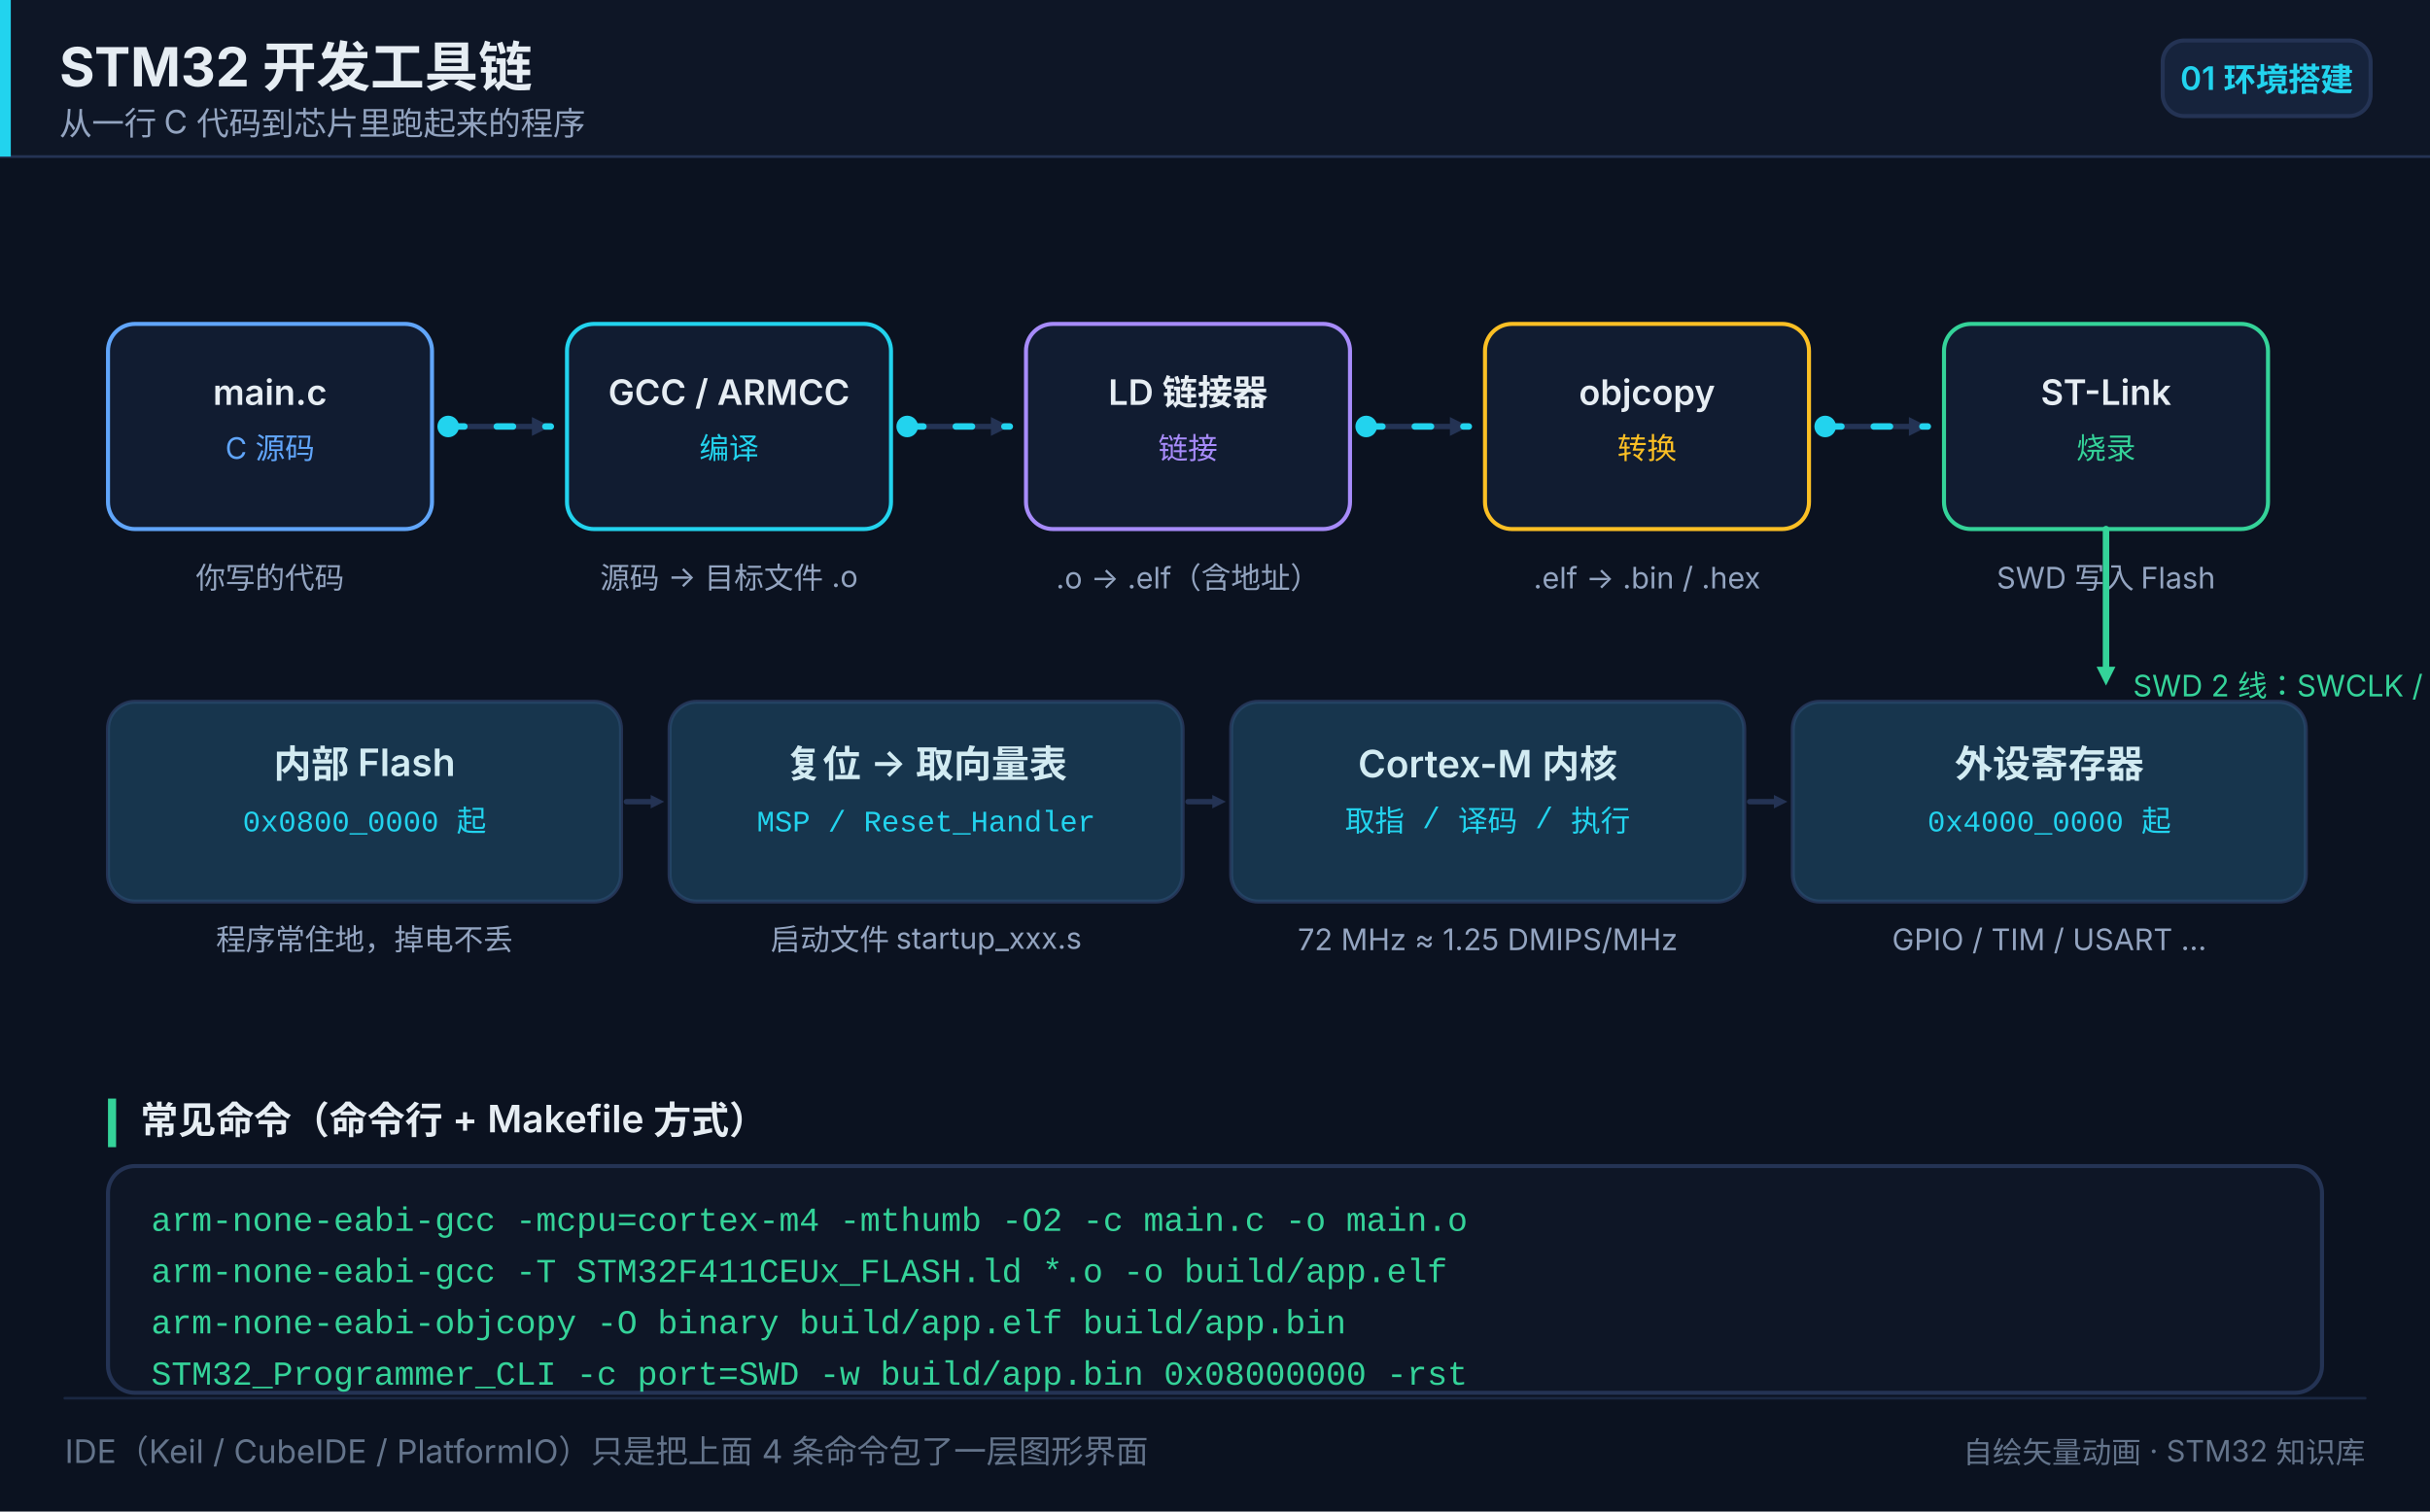
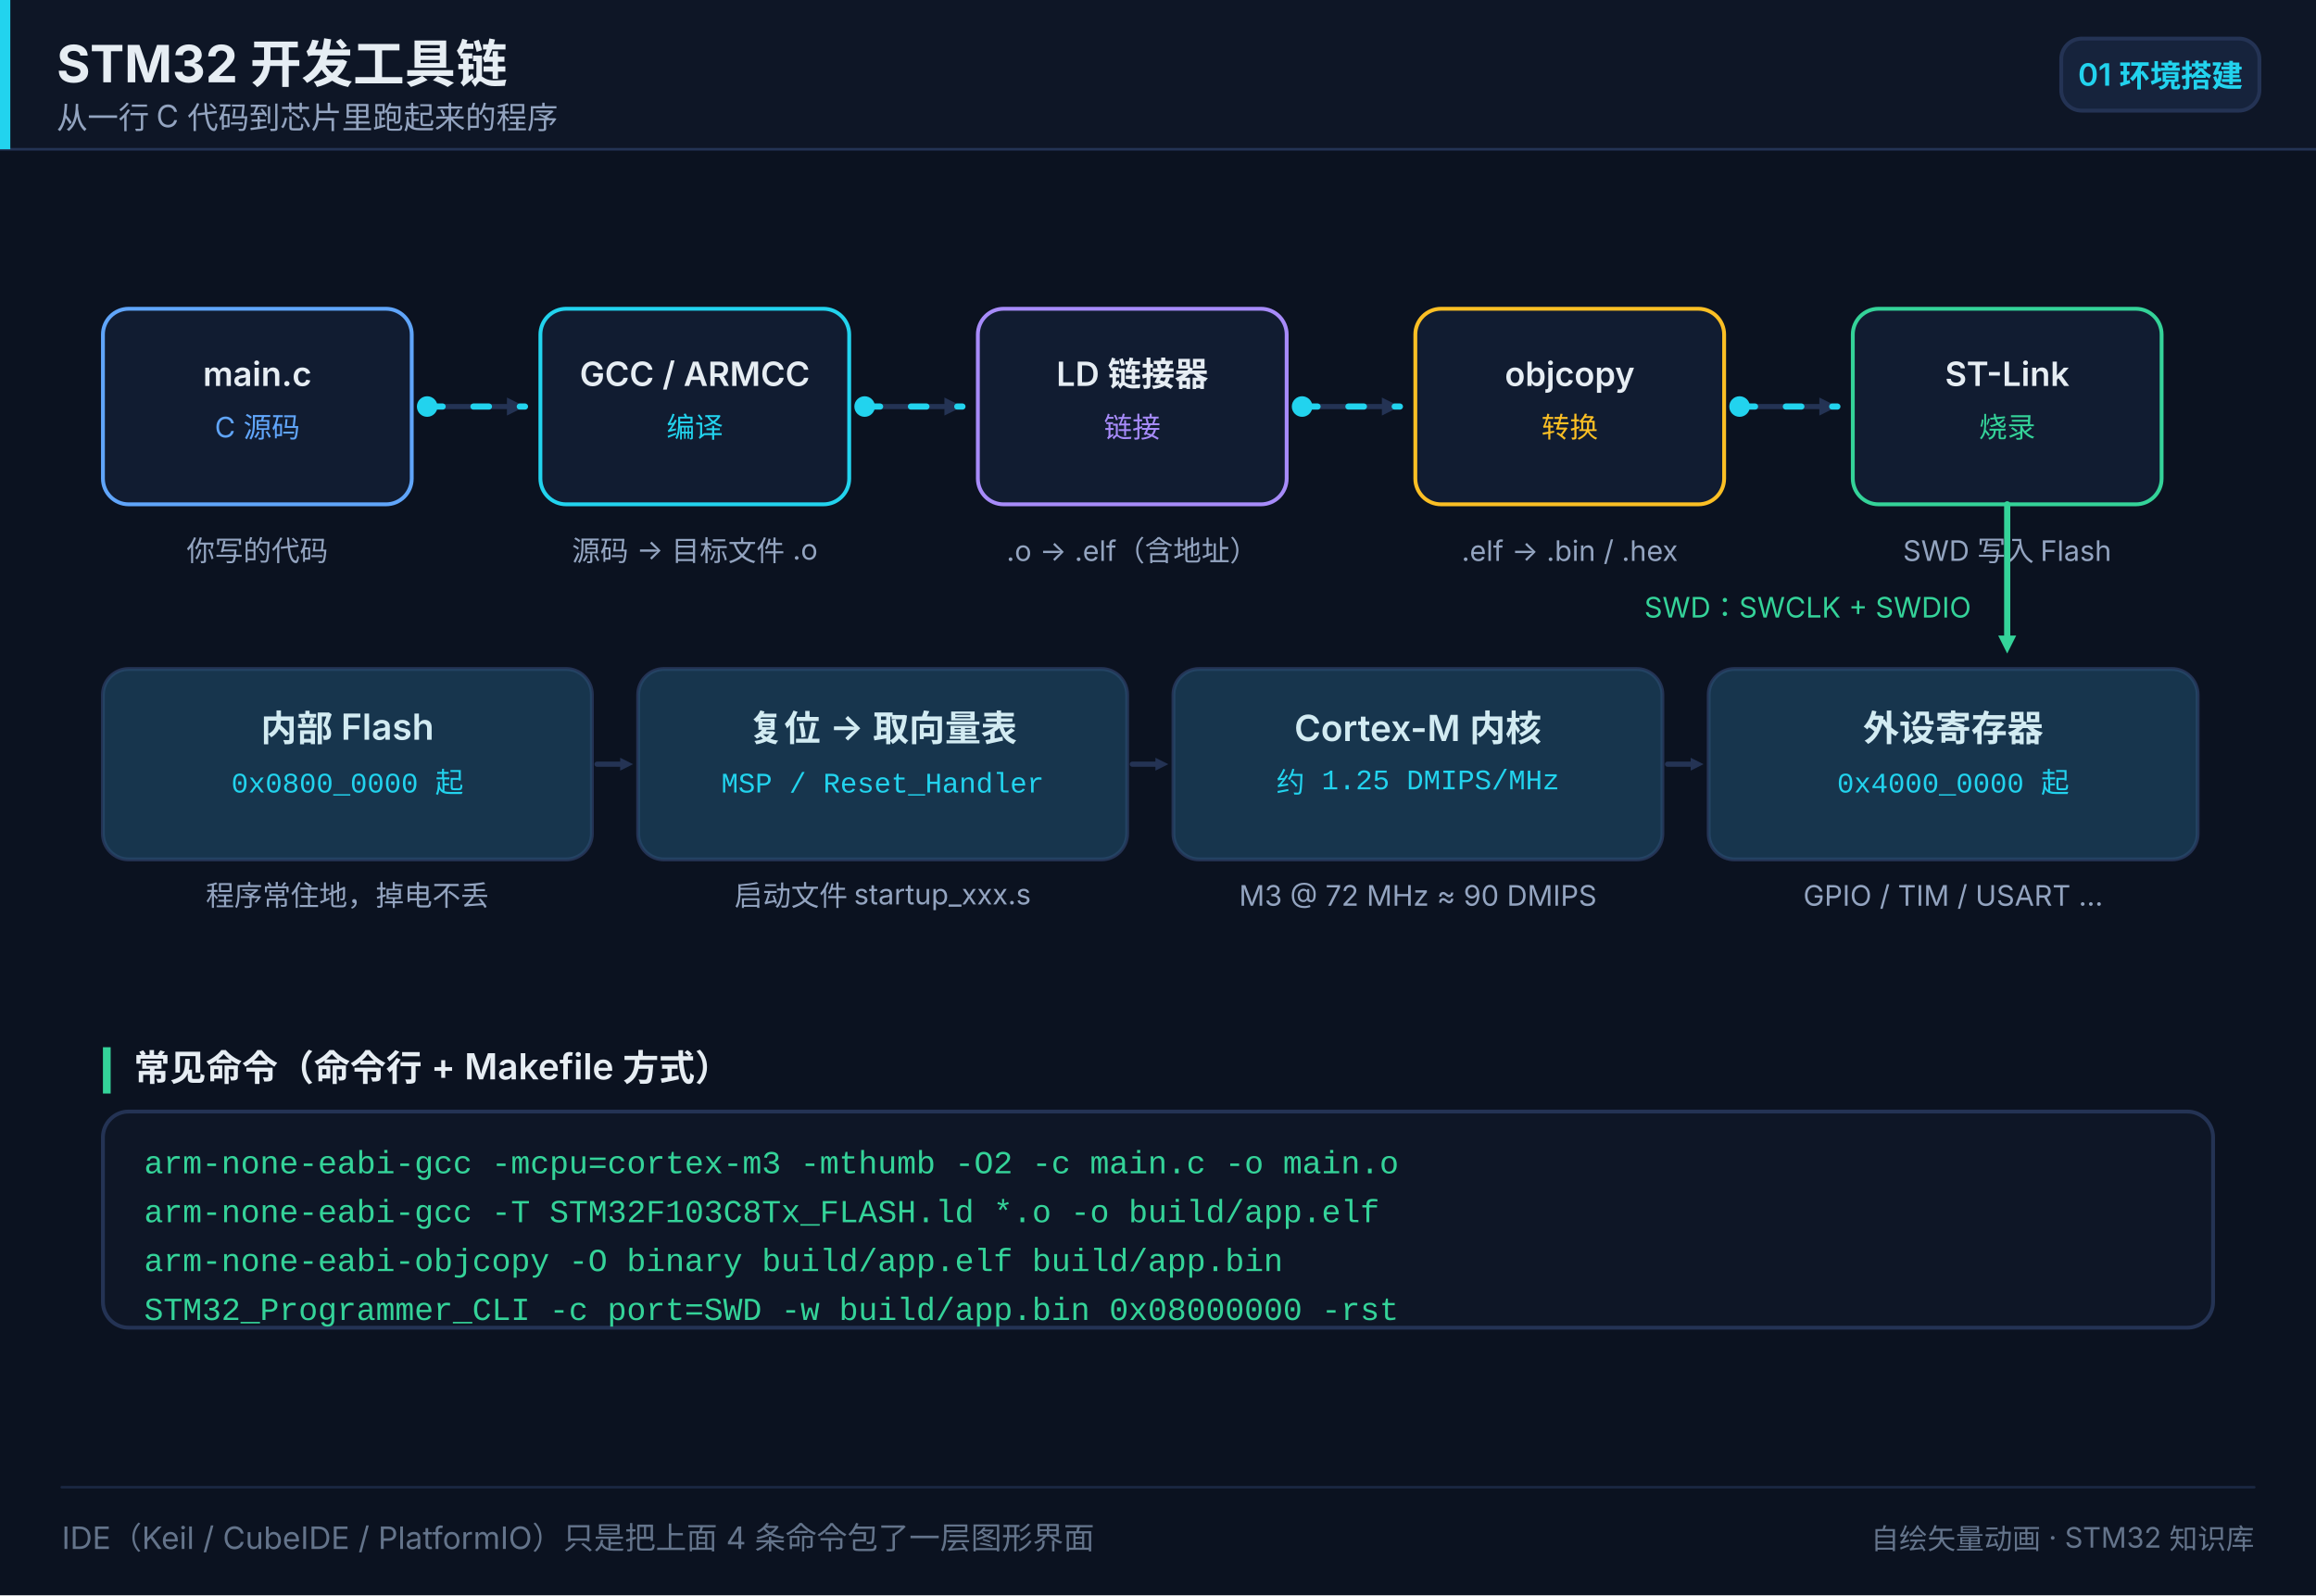
- <svg xmlns="http://www.w3.org/2000/svg" width="900" height="560" viewBox="0 0 900 560" role="img" aria-label="STM32 开发工具链">
+ <svg xmlns="http://www.w3.org/2000/svg" width="900" height="620" viewBox="0 0 900 620" role="img" aria-label="STM32 开发工具链">
  <style>

.f0{stroke-dasharray:6 12;animation:f0-flow 1.4s linear infinite;}@keyframes f0-flow{from{stroke-dashoffset:0}to{stroke-dashoffset:-18px}}
@keyframes p0-tx{0%{transform:translateX(0px)}100%{transform:translateX(38px)}}
.p0{animation:p0-tx 1.4s linear infinite 0.00s;}

.f1{stroke-dasharray:6 12;animation:f1-flow 1.4s linear infinite;}@keyframes f1-flow{from{stroke-dashoffset:0}to{stroke-dashoffset:-18px}}
@keyframes p1-tx{0%{transform:translateX(0px)}100%{transform:translateX(38px)}}
.p1{animation:p1-tx 1.4s linear infinite 0.28s;}

.f2{stroke-dasharray:6 12;animation:f2-flow 1.4s linear infinite;}@keyframes f2-flow{from{stroke-dashoffset:0}to{stroke-dashoffset:-18px}}
@keyframes p2-tx{0%{transform:translateX(0px)}100%{transform:translateX(38px)}}
.p2{animation:p2-tx 1.4s linear infinite 0.56s;}

.f3{stroke-dasharray:6 12;animation:f3-flow 1.4s linear infinite;}@keyframes f3-flow{from{stroke-dashoffset:0}to{stroke-dashoffset:-18px}}
@keyframes p3-tx{0%{transform:translateX(0px)}100%{transform:translateX(38px)}}
.p3{animation:p3-tx 1.4s linear infinite 0.84s;}
- @keyframes t0-flash{0%,0.00%{opacity:1}3.50%,100%{opacity:.18}}
+ @keyframes t0-flash{0%,0.00%{opacity:0.08}0.30%,5.50%{opacity:0.42}5.80%,100%{opacity:0.08}}
.t0{animation:t0-flash 4.0s linear infinite;}
- @keyframes t1-flash{0%,25.00%{opacity:1}28.50%,100%{opacity:.18}}
+ @keyframes t1-flash{0%,25.00%{opacity:0.08}25.30%,30.50%{opacity:0.42}30.80%,100%{opacity:0.08}}
.t1{animation:t1-flash 4.0s linear infinite;}
- @keyframes t2-flash{0%,50.00%{opacity:1}53.50%,100%{opacity:.18}}
+ @keyframes t2-flash{0%,50.00%{opacity:0.08}50.30%,55.50%{opacity:0.42}55.80%,100%{opacity:0.08}}
.t2{animation:t2-flash 4.0s linear infinite;}
- @keyframes t3-flash{0%,75.00%{opacity:1}78.50%,100%{opacity:.18}}
+ @keyframes t3-flash{0%,75.00%{opacity:0.08}75.30%,80.50%{opacity:0.42}80.80%,100%{opacity:0.08}}
.t3{animation:t3-flash 4.0s linear infinite;}
</style>
-   <rect x="0" y="0" width="900" height="560" fill="#0b1220" />
+   <rect x="0" y="0" width="900" height="620" fill="#0b1220" />
  <rect x="0" y="0" width="900" height="58" fill="#0e1626" opacity="1" />
  <line x1="0" y1="58" x2="900" y2="58" stroke="#243354" stroke-width="1" stroke-linecap="round" opacity="1" />
  <rect x="0" y="0" width="4" height="58" fill="#22d3ee" opacity="1" />
  <text x="22" y="32" font-size="20" fill="#e6edf3" text-anchor="start" opacity="1" font-family="'PingFang SC','Hiragino Sans GB','Microsoft YaHei',system-ui,-apple-system,'Segoe UI',sans-serif" font-weight="700">STM32 开发工具链</text>
  <text x="22" y="50" font-size="12" fill="#93a4c0" text-anchor="start" opacity="1" font-family="'PingFang SC','Hiragino Sans GB','Microsoft YaHei',system-ui,-apple-system,'Segoe UI',sans-serif">从一行 C 代码到芯片里跑起来的程序</text>
  <rect x="801" y="15" width="77" height="28" fill="#16233c" opacity="1" rx="8" stroke="#243354" stroke-width="1.5" />
  <text x="839.5" y="33.32" font-size="12" fill="#22d3ee" text-anchor="middle" opacity="1" font-family="'PingFang SC','Hiragino Sans GB','Microsoft YaHei',system-ui,-apple-system,'Segoe UI',sans-serif" font-weight="600">01 环境搭建</text>
  <rect x="40" y="120" width="120" height="76" fill="#111c31" opacity="1" rx="10" stroke="#60a5fa" stroke-width="1.5" />
  <text x="100" y="150" font-size="13" fill="#e6edf3" text-anchor="middle" opacity="1" font-family="'PingFang SC','Hiragino Sans GB','Microsoft YaHei',system-ui,-apple-system,'Segoe UI',sans-serif" font-weight="600">main.c</text>
  <text x="100" y="170" font-size="11" fill="#60a5fa" text-anchor="middle" opacity="1" font-family="'PingFang SC','Hiragino Sans GB','Microsoft YaHei',system-ui,-apple-system,'Segoe UI',sans-serif">C 源码</text>
  <text x="100" y="218" font-size="11" fill="#93a4c0" text-anchor="middle" opacity="1" font-family="'PingFang SC','Hiragino Sans GB','Microsoft YaHei',system-ui,-apple-system,'Segoe UI',sans-serif">你写的代码</text>
  <line x1="166" y1="158" x2="197" y2="158" stroke="#243354" stroke-width="2" stroke-linecap="round" opacity="1" />
  <polygon points="204.00,158.00 197.00,161.50 197.00,154.50" fill="#243354" opacity="1" />
  <line x1="166" y1="158" x2="204" y2="158" stroke="#22d3ee" stroke-width="2.4" stroke-linecap="round" opacity="1" class="f0" />
  <circle cx="166" cy="158" r="4" fill="#22d3ee" opacity="1" class="p0" />
  <rect x="210" y="120" width="120" height="76" fill="#111c31" opacity="1" rx="10" stroke="#22d3ee" stroke-width="1.5" />
  <text x="270" y="150" font-size="13" fill="#e6edf3" text-anchor="middle" opacity="1" font-family="'PingFang SC','Hiragino Sans GB','Microsoft YaHei',system-ui,-apple-system,'Segoe UI',sans-serif" font-weight="600">GCC / ARMCC</text>
  <text x="270" y="170" font-size="11" fill="#22d3ee" text-anchor="middle" opacity="1" font-family="'PingFang SC','Hiragino Sans GB','Microsoft YaHei',system-ui,-apple-system,'Segoe UI',sans-serif">编译</text>
  <text x="270" y="218" font-size="11" fill="#93a4c0" text-anchor="middle" opacity="1" font-family="'PingFang SC','Hiragino Sans GB','Microsoft YaHei',system-ui,-apple-system,'Segoe UI',sans-serif">源码 → 目标文件 .o</text>
  <line x1="336" y1="158" x2="367" y2="158" stroke="#243354" stroke-width="2" stroke-linecap="round" opacity="1" />
  <polygon points="374.00,158.00 367.00,161.50 367.00,154.50" fill="#243354" opacity="1" />
  <line x1="336" y1="158" x2="374" y2="158" stroke="#22d3ee" stroke-width="2.4" stroke-linecap="round" opacity="1" class="f1" />
  <circle cx="336" cy="158" r="4" fill="#22d3ee" opacity="1" class="p1" />
  <rect x="380" y="120" width="120" height="76" fill="#111c31" opacity="1" rx="10" stroke="#a78bfa" stroke-width="1.5" />
  <text x="440" y="150" font-size="13" fill="#e6edf3" text-anchor="middle" opacity="1" font-family="'PingFang SC','Hiragino Sans GB','Microsoft YaHei',system-ui,-apple-system,'Segoe UI',sans-serif" font-weight="600">LD 链接器</text>
  <text x="440" y="170" font-size="11" fill="#a78bfa" text-anchor="middle" opacity="1" font-family="'PingFang SC','Hiragino Sans GB','Microsoft YaHei',system-ui,-apple-system,'Segoe UI',sans-serif">链接</text>
  <text x="440" y="218" font-size="11" fill="#93a4c0" text-anchor="middle" opacity="1" font-family="'PingFang SC','Hiragino Sans GB','Microsoft YaHei',system-ui,-apple-system,'Segoe UI',sans-serif">.o → .elf（含地址）</text>
  <line x1="506" y1="158" x2="537" y2="158" stroke="#243354" stroke-width="2" stroke-linecap="round" opacity="1" />
  <polygon points="544.00,158.00 537.00,161.50 537.00,154.50" fill="#243354" opacity="1" />
  <line x1="506" y1="158" x2="544" y2="158" stroke="#22d3ee" stroke-width="2.4" stroke-linecap="round" opacity="1" class="f2" />
  <circle cx="506" cy="158" r="4" fill="#22d3ee" opacity="1" class="p2" />
  <rect x="550" y="120" width="120" height="76" fill="#111c31" opacity="1" rx="10" stroke="#fbbf24" stroke-width="1.5" />
  <text x="610" y="150" font-size="13" fill="#e6edf3" text-anchor="middle" opacity="1" font-family="'PingFang SC','Hiragino Sans GB','Microsoft YaHei',system-ui,-apple-system,'Segoe UI',sans-serif" font-weight="600">objcopy</text>
  <text x="610" y="170" font-size="11" fill="#fbbf24" text-anchor="middle" opacity="1" font-family="'PingFang SC','Hiragino Sans GB','Microsoft YaHei',system-ui,-apple-system,'Segoe UI',sans-serif">转换</text>
  <text x="610" y="218" font-size="11" fill="#93a4c0" text-anchor="middle" opacity="1" font-family="'PingFang SC','Hiragino Sans GB','Microsoft YaHei',system-ui,-apple-system,'Segoe UI',sans-serif">.elf → .bin / .hex</text>
  <line x1="676" y1="158" x2="707" y2="158" stroke="#243354" stroke-width="2" stroke-linecap="round" opacity="1" />
  <polygon points="714.00,158.00 707.00,161.50 707.00,154.50" fill="#243354" opacity="1" />
  <line x1="676" y1="158" x2="714" y2="158" stroke="#22d3ee" stroke-width="2.4" stroke-linecap="round" opacity="1" class="f3" />
  <circle cx="676" cy="158" r="4" fill="#22d3ee" opacity="1" class="p3" />
  <rect x="720" y="120" width="120" height="76" fill="#111c31" opacity="1" rx="10" stroke="#34d399" stroke-width="1.5" />
  <text x="780" y="150" font-size="13" fill="#e6edf3" text-anchor="middle" opacity="1" font-family="'PingFang SC','Hiragino Sans GB','Microsoft YaHei',system-ui,-apple-system,'Segoe UI',sans-serif" font-weight="600">ST-Link</text>
  <text x="780" y="170" font-size="11" fill="#34d399" text-anchor="middle" opacity="1" font-family="'PingFang SC','Hiragino Sans GB','Microsoft YaHei',system-ui,-apple-system,'Segoe UI',sans-serif">烧录</text>
  <text x="780" y="218" font-size="11" fill="#93a4c0" text-anchor="middle" opacity="1" font-family="'PingFang SC','Hiragino Sans GB','Microsoft YaHei',system-ui,-apple-system,'Segoe UI',sans-serif">SWD 写入 Flash</text>
  <line x1="780" y1="196" x2="780" y2="247" stroke="#34d399" stroke-width="2.4" stroke-linecap="round" opacity="1" />
  <polygon points="780.00,254.00 776.50,247.00 783.50,247.00" fill="#34d399" opacity="1" />
-   <text x="790" y="258" font-size="11" fill="#34d399" text-anchor="start" opacity="1" font-family="'PingFang SC','Hiragino Sans GB','Microsoft YaHei',system-ui,-apple-system,'Segoe UI',sans-serif">SWD 2 线：SWCLK / SWDIO</text>
+   <text x="766" y="240" font-size="11" fill="#34d399" text-anchor="end" opacity="1" font-family="'PingFang SC','Hiragino Sans GB','Microsoft YaHei',system-ui,-apple-system,'Segoe UI',sans-serif">SWD：SWCLK + SWDIO</text>
  <rect x="40" y="260" width="190" height="74" fill="#16233c" opacity="1" rx="10" stroke="#243354" stroke-width="1.5" />
  <text x="135" y="288" font-size="14" fill="#e6edf3" text-anchor="middle" opacity="1" font-family="'PingFang SC','Hiragino Sans GB','Microsoft YaHei',system-ui,-apple-system,'Segoe UI',sans-serif" font-weight="600">内部 Flash</text>
  <text x="135" y="308" font-size="11" fill="#22d3ee" text-anchor="middle" opacity="1" font-family="ui-monospace,SFMono-Regular,'JetBrains Mono',Consolas,'Courier New',monospace">0x0800_0000 起</text>
  <text x="135" y="352" font-size="11" fill="#93a4c0" text-anchor="middle" opacity="1" font-family="'PingFang SC','Hiragino Sans GB','Microsoft YaHei',system-ui,-apple-system,'Segoe UI',sans-serif">程序常住地，掉电不丢</text>
  <line x1="232" y1="297" x2="241" y2="297" stroke="#243354" stroke-width="2" stroke-linecap="round" opacity="1" />
  <polygon points="246.00,297.00 241.00,299.50 241.00,294.50" fill="#243354" opacity="1" />
  <rect x="248" y="260" width="190" height="74" fill="#16233c" opacity="1" rx="10" stroke="#243354" stroke-width="1.5" />
  <text x="343" y="288" font-size="14" fill="#e6edf3" text-anchor="middle" opacity="1" font-family="'PingFang SC','Hiragino Sans GB','Microsoft YaHei',system-ui,-apple-system,'Segoe UI',sans-serif" font-weight="600">复位 → 取向量表</text>
  <text x="343" y="308" font-size="11" fill="#22d3ee" text-anchor="middle" opacity="1" font-family="ui-monospace,SFMono-Regular,'JetBrains Mono',Consolas,'Courier New',monospace">MSP / Reset_Handler</text>
  <text x="343" y="352" font-size="11" fill="#93a4c0" text-anchor="middle" opacity="1" font-family="'PingFang SC','Hiragino Sans GB','Microsoft YaHei',system-ui,-apple-system,'Segoe UI',sans-serif">启动文件 startup_xxx.s</text>
  <line x1="440" y1="297" x2="449" y2="297" stroke="#243354" stroke-width="2" stroke-linecap="round" opacity="1" />
  <polygon points="454.00,297.00 449.00,299.50 449.00,294.50" fill="#243354" opacity="1" />
  <rect x="456" y="260" width="190" height="74" fill="#16233c" opacity="1" rx="10" stroke="#243354" stroke-width="1.5" />
  <text x="551" y="288" font-size="14" fill="#e6edf3" text-anchor="middle" opacity="1" font-family="'PingFang SC','Hiragino Sans GB','Microsoft YaHei',system-ui,-apple-system,'Segoe UI',sans-serif" font-weight="600">Cortex-M 内核</text>
-   <text x="551" y="308" font-size="11" fill="#22d3ee" text-anchor="middle" opacity="1" font-family="ui-monospace,SFMono-Regular,'JetBrains Mono',Consolas,'Courier New',monospace">取指 / 译码 / 执行</text>
-   <text x="551" y="352" font-size="11" fill="#93a4c0" text-anchor="middle" opacity="1" font-family="'PingFang SC','Hiragino Sans GB','Microsoft YaHei',system-ui,-apple-system,'Segoe UI',sans-serif">72 MHz ≈ 1.25 DMIPS/MHz</text>
+   <text x="551" y="308" font-size="11" fill="#22d3ee" text-anchor="middle" opacity="1" font-family="ui-monospace,SFMono-Regular,'JetBrains Mono',Consolas,'Courier New',monospace">约 1.25 DMIPS/MHz</text>
+   <text x="551" y="352" font-size="11" fill="#93a4c0" text-anchor="middle" opacity="1" font-family="'PingFang SC','Hiragino Sans GB','Microsoft YaHei',system-ui,-apple-system,'Segoe UI',sans-serif">M3 @ 72 MHz ≈ 90 DMIPS</text>
  <line x1="648" y1="297" x2="657" y2="297" stroke="#243354" stroke-width="2" stroke-linecap="round" opacity="1" />
  <polygon points="662.00,297.00 657.00,299.50 657.00,294.50" fill="#243354" opacity="1" />
  <rect x="664" y="260" width="190" height="74" fill="#16233c" opacity="1" rx="10" stroke="#243354" stroke-width="1.5" />
  <text x="759" y="288" font-size="14" fill="#e6edf3" text-anchor="middle" opacity="1" font-family="'PingFang SC','Hiragino Sans GB','Microsoft YaHei',system-ui,-apple-system,'Segoe UI',sans-serif" font-weight="600">外设寄存器</text>
  <text x="759" y="308" font-size="11" fill="#22d3ee" text-anchor="middle" opacity="1" font-family="ui-monospace,SFMono-Regular,'JetBrains Mono',Consolas,'Courier New',monospace">0x4000_0000 起</text>
  <text x="759" y="352" font-size="11" fill="#93a4c0" text-anchor="middle" opacity="1" font-family="'PingFang SC','Hiragino Sans GB','Microsoft YaHei',system-ui,-apple-system,'Segoe UI',sans-serif">GPIO / TIM / USART ...</text>
  <rect x="40" y="260" width="190" height="74" fill="#22d3ee" opacity="0.1" rx="10" class="t0" />
  <rect x="248" y="260" width="190" height="74" fill="#22d3ee" opacity="0.1" rx="10" class="t1" />
  <rect x="456" y="260" width="190" height="74" fill="#22d3ee" opacity="0.1" rx="10" class="t2" />
  <rect x="664" y="260" width="190" height="74" fill="#22d3ee" opacity="0.1" rx="10" class="t3" />
  <rect x="40" y="407" width="3" height="18" fill="#34d399" opacity="1" />
  <text x="52" y="420" font-size="14" fill="#e6edf3" text-anchor="start" opacity="1" font-family="'PingFang SC','Hiragino Sans GB','Microsoft YaHei',system-ui,-apple-system,'Segoe UI',sans-serif" font-weight="600">常见命令（命令行 + Makefile 方式）</text>
  <rect x="40" y="432" width="820" height="84" fill="#0e1626" opacity="1" rx="10" stroke="#243354" stroke-width="1.5" />
-   <text x="56" y="456" font-size="12.5" fill="#34d399" text-anchor="start" opacity="1" font-family="ui-monospace,SFMono-Regular,'JetBrains Mono',Consolas,'Courier New',monospace">arm-none-eabi-gcc -mcpu=cortex-m4 -mthumb -O2 -c main.c -o main.o</text>
-   <text x="56" y="475" font-size="12.5" fill="#34d399" text-anchor="start" opacity="1" font-family="ui-monospace,SFMono-Regular,'JetBrains Mono',Consolas,'Courier New',monospace">arm-none-eabi-gcc -T STM32F411CEUx_FLASH.ld *.o -o build/app.elf</text>
+   <text x="56" y="456" font-size="12.5" fill="#34d399" text-anchor="start" opacity="1" font-family="ui-monospace,SFMono-Regular,'JetBrains Mono',Consolas,'Courier New',monospace">arm-none-eabi-gcc -mcpu=cortex-m3 -mthumb -O2 -c main.c -o main.o</text>
+   <text x="56" y="475" font-size="12.5" fill="#34d399" text-anchor="start" opacity="1" font-family="ui-monospace,SFMono-Regular,'JetBrains Mono',Consolas,'Courier New',monospace">arm-none-eabi-gcc -T STM32F103C8Tx_FLASH.ld *.o -o build/app.elf</text>
  <text x="56" y="494" font-size="12.5" fill="#34d399" text-anchor="start" opacity="1" font-family="ui-monospace,SFMono-Regular,'JetBrains Mono',Consolas,'Courier New',monospace">arm-none-eabi-objcopy -O binary build/app.elf build/app.bin</text>
  <text x="56" y="513" font-size="12.5" fill="#34d399" text-anchor="start" opacity="1" font-family="ui-monospace,SFMono-Regular,'JetBrains Mono',Consolas,'Courier New',monospace">STM32_Programmer_CLI -c port=SWD -w build/app.bin 0x08000000 -rst</text>
-   <line x1="24" y1="518" x2="876" y2="518" stroke="#1a2742" stroke-width="1" stroke-linecap="round" opacity="1" />
-   <text x="24" y="542" font-size="12" fill="#64748b" text-anchor="start" opacity="1" font-family="'PingFang SC','Hiragino Sans GB','Microsoft YaHei',system-ui,-apple-system,'Segoe UI',sans-serif">IDE（Keil / CubeIDE / PlatformIO）只是把上面 4 条命令包了一层图形界面</text>
-   <text x="876" y="542" font-size="11" fill="#64748b" text-anchor="end" opacity="1" font-family="'PingFang SC','Hiragino Sans GB','Microsoft YaHei',system-ui,-apple-system,'Segoe UI',sans-serif">自绘矢量动画 · STM32 知识库</text>
+   <line x1="24" y1="578" x2="876" y2="578" stroke="#1a2742" stroke-width="1" stroke-linecap="round" opacity="1" />
+   <text x="24" y="602" font-size="12" fill="#64748b" text-anchor="start" opacity="1" font-family="'PingFang SC','Hiragino Sans GB','Microsoft YaHei',system-ui,-apple-system,'Segoe UI',sans-serif">IDE（Keil / CubeIDE / PlatformIO）只是把上面 4 条命令包了一层图形界面</text>
+   <text x="876" y="602" font-size="11" fill="#64748b" text-anchor="end" opacity="1" font-family="'PingFang SC','Hiragino Sans GB','Microsoft YaHei',system-ui,-apple-system,'Segoe UI',sans-serif">自绘矢量动画 · STM32 知识库</text>
</svg>
